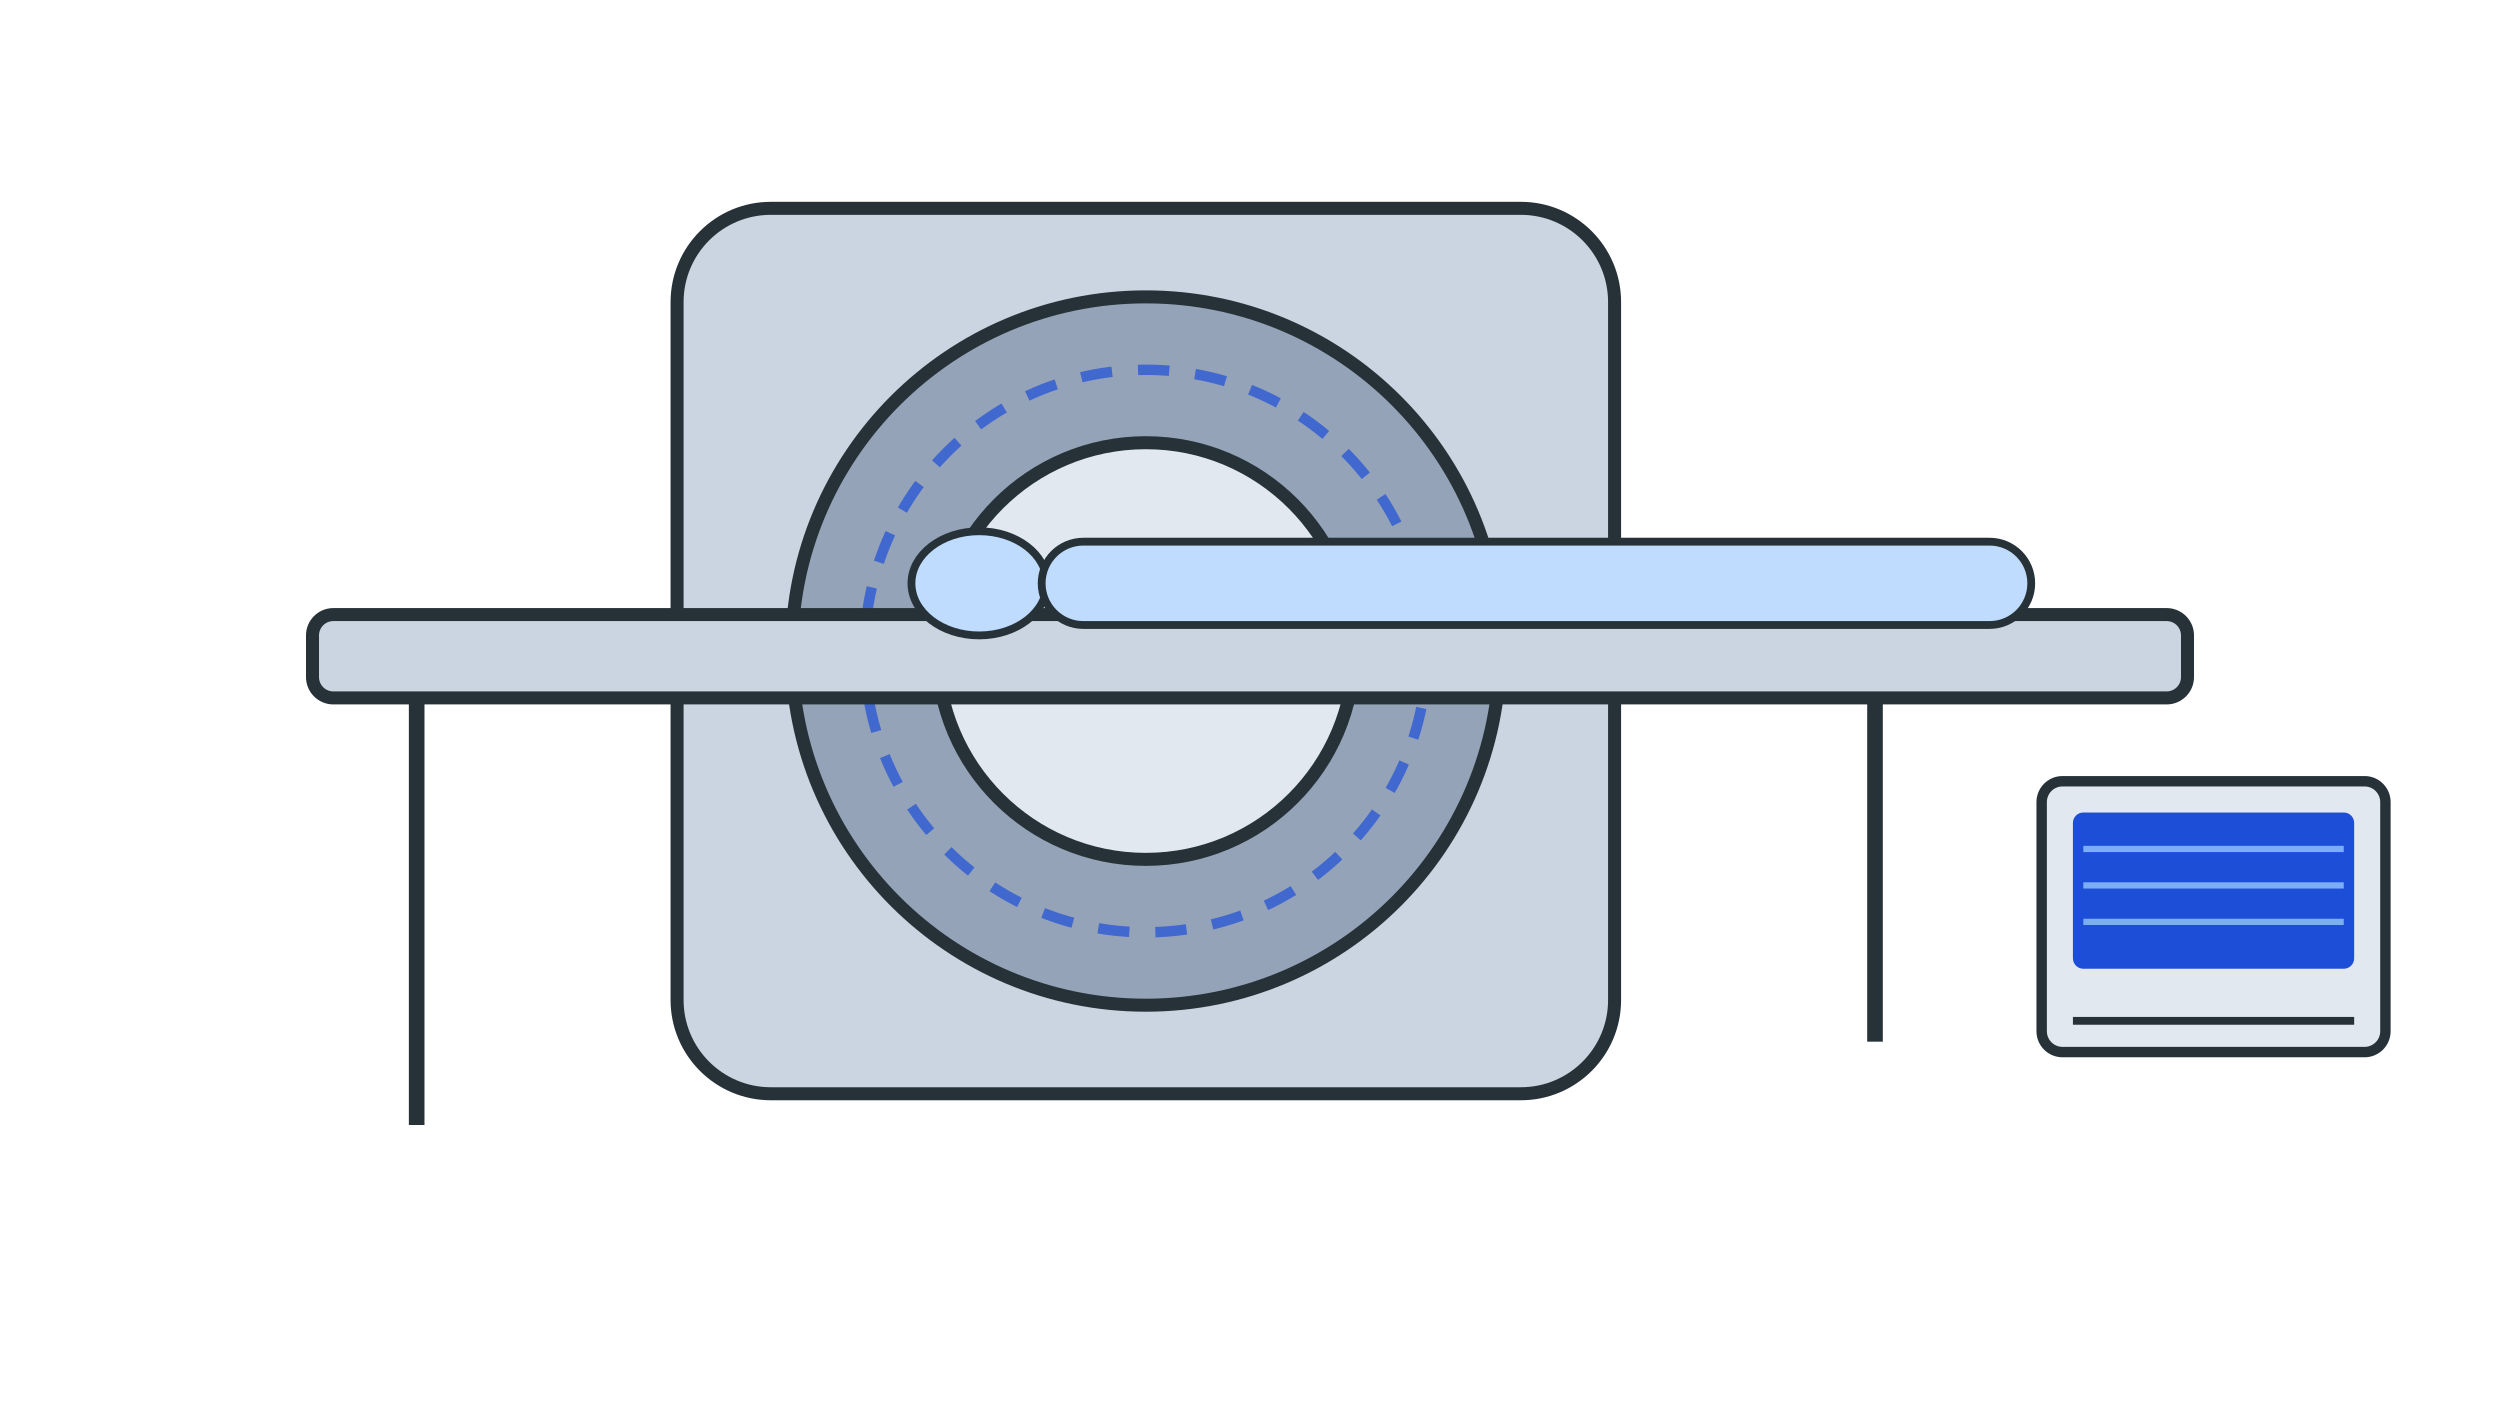
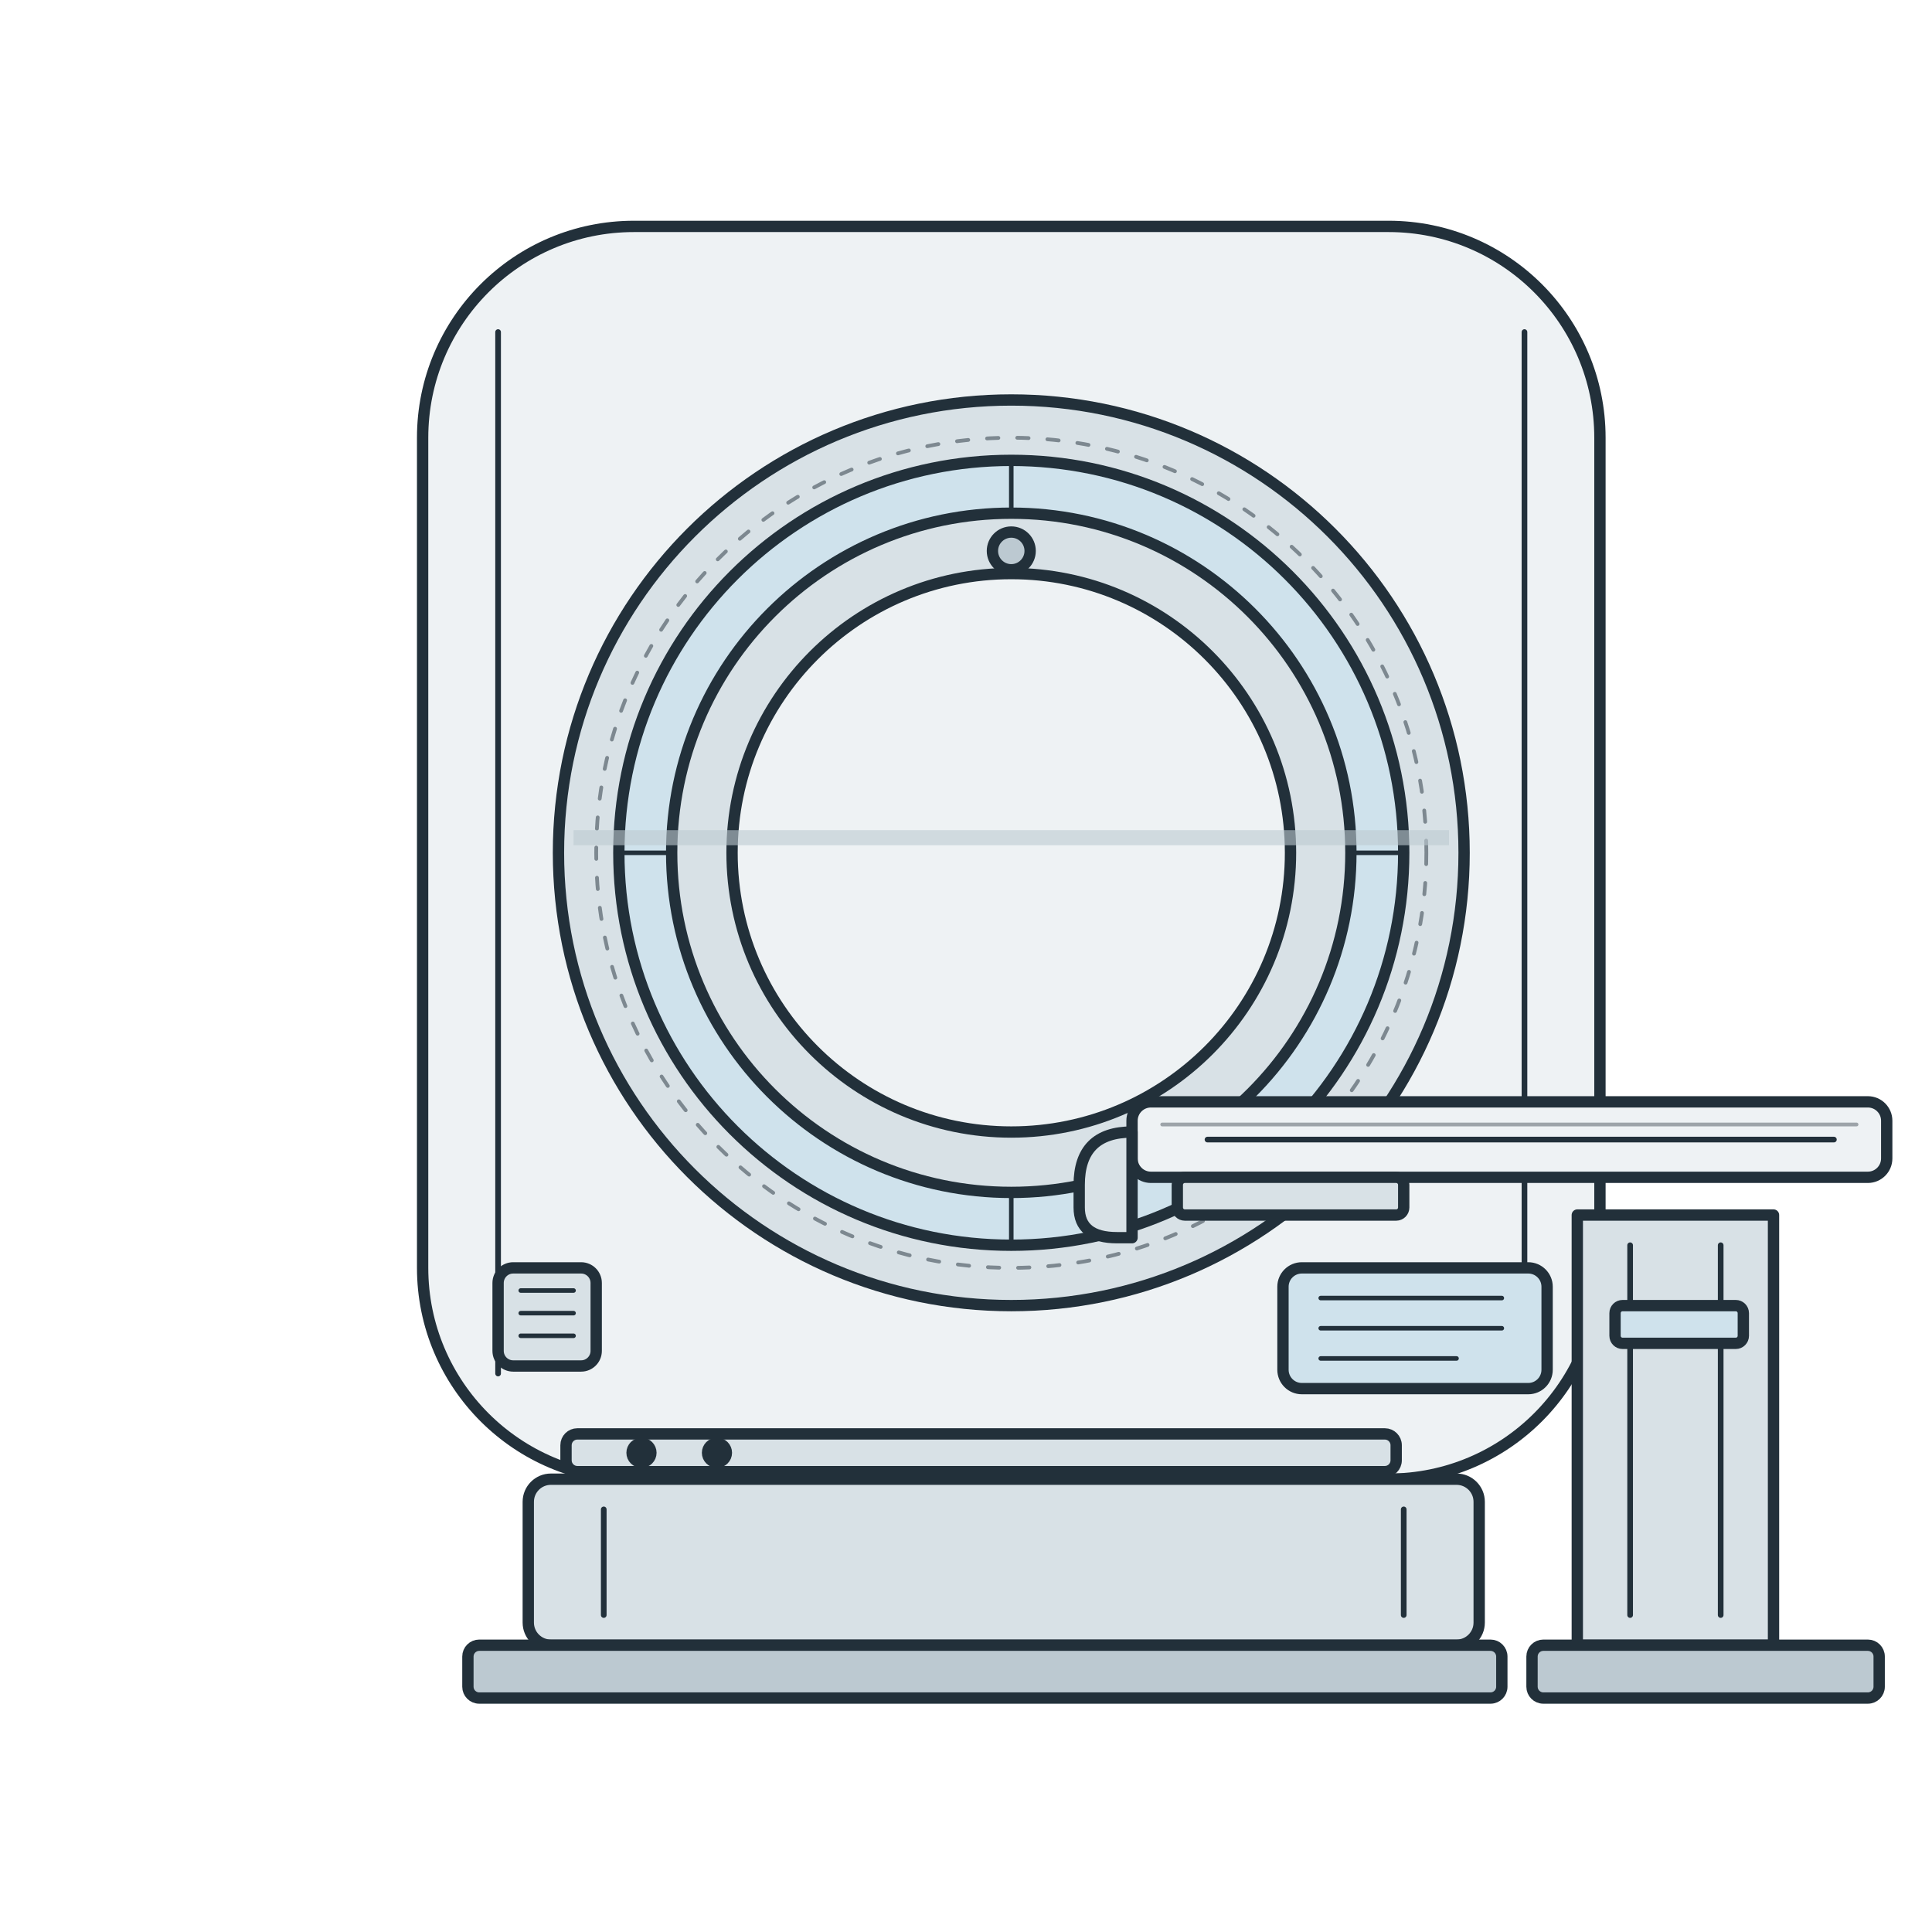
- <svg xmlns="http://www.w3.org/2000/svg" width="480" height="270" viewBox="0 0 480 270" role="img" aria-label="جهاز الاشعة السينية المقطعية بالحاسوب (CT)">
-   <rect x="130" y="40" width="180" height="170" rx="18" fill="#cbd5e1" stroke="#263238" stroke-width="2.5" />
-   <circle cx="220" cy="125" r="68" fill="#94a3b8" stroke="#263238" stroke-width="2.5" />
-   <circle cx="220" cy="125" r="40" fill="#e2e8f0" stroke="#263238" stroke-width="2.5" />
-   <circle cx="220" cy="125" r="54" fill="none" stroke="#1d4ed8" stroke-width="2" stroke-dasharray="6 5" opacity="0.7" />
-   <rect x="60" y="118" width="360" height="16" rx="4" fill="#cbd5e1" stroke="#263238" stroke-width="2.5" />
-   <line x1="80" y1="134" x2="80" y2="216" stroke="#263238" stroke-width="3" />
-   <line x1="360" y1="134" x2="360" y2="200" stroke="#263238" stroke-width="3" />
-   <g fill="#bfdbfe" stroke="#263238" stroke-width="1.5">
-     <ellipse cx="188" cy="112" rx="13" ry="10" />
-     <rect x="200" y="104" width="190" height="16" rx="8" />
+ <svg xmlns="http://www.w3.org/2000/svg" viewBox="0 0 512 512" width="512" height="512" fill="none" stroke="#22303A" stroke-width="3" stroke-linecap="round" stroke-linejoin="round" role="img" aria-label="Computed tomography scanner">
+   <g id="gantry-housing">
+     <rect x="112" y="60" width="312" height="332" rx="56" fill="#EEF2F4" />
+     <line x1="132" y1="88" x2="132" y2="364" stroke-width="1.5" />
+     <line x1="404" y1="88" x2="404" y2="364" stroke-width="1.5" />
  </g>
-   <g stroke="#263238" stroke-width="2" fill="none">
-     <rect x="392" y="150" width="66" height="52" rx="4" fill="#e2e8f0" />
+   <g id="gantry-vents">
+     <rect x="132" y="336" width="26" height="26" rx="4" fill="#D8E1E6" />
+     <line x1="138" y1="342" x2="152" y2="342" stroke-width="1.2" />
+     <line x1="138" y1="348" x2="152" y2="348" stroke-width="1.2" />
+     <line x1="138" y1="354" x2="152" y2="354" stroke-width="1.2" />
+     <rect x="340" y="336" width="70" height="32" rx="5" fill="#CFE2EC" />
+     <line x1="350" y1="344" x2="398" y2="344" stroke-width="1.2" />
+     <line x1="350" y1="352" x2="398" y2="352" stroke-width="1.2" />
+     <line x1="350" y1="360" x2="386" y2="360" stroke-width="1.2" />
  </g>
-   <rect x="398" y="156" width="54" height="30" rx="2" fill="#1d4ed8" />
-   <g stroke="#93c5fd" stroke-width="1.2" opacity="0.8">
-     <line x1="400" y1="163" x2="450" y2="163" />
-     <line x1="400" y1="170" x2="450" y2="170" />
-     <line x1="400" y1="177" x2="450" y2="177" />
+   <g id="bore-ring">
+     <circle cx="268" cy="226" r="120" fill="#D8E1E6" />
+     <circle cx="268" cy="226" r="120" fill="none" stroke-width="1.5" />
+     <circle cx="268" cy="226" r="104" fill="#CFE2EC" />
+     <circle cx="268" cy="226" r="90" fill="#D8E1E6" />
+     <circle cx="268" cy="226" r="74" fill="#EEF2F4" />
+     <circle cx="268" cy="226" r="74" stroke-width="1.5" />
+     <g stroke-width="1.2">
+       <line x1="268" y1="122" x2="268" y2="136" />
+       <line x1="268" y1="316" x2="268" y2="330" />
+       <line x1="164" y1="226" x2="178" y2="226" />
+       <line x1="358" y1="226" x2="372" y2="226" />
+     </g>
+     <circle cx="268" cy="146" r="5" fill="#BCC9D1" />
+     <circle cx="268" cy="226" r="110" fill="none" stroke-width="1" stroke-dasharray="3 5" opacity="0.5" />
  </g>
-   <line x1="398" y1="196" x2="452" y2="196" stroke="#263238" stroke-width="1.5" />
+   <g id="laser-alignment-strip">
+     <rect x="152" y="220" width="232" height="4" fill="#BCC9D1" opacity="0.6" stroke="none" />
+   </g>
+   <g id="control-strip">
+     <rect x="150" y="380" width="220" height="10" rx="3" fill="#D8E1E6" />
+     <circle cx="170" cy="385" r="2.5" fill="#22303A" />
+     <circle cx="190" cy="385" r="2.5" fill="#22303A" />
+   </g>
+   <g id="gantry-base">
+     <rect x="140" y="392" width="252" height="44" rx="6" fill="#D8E1E6" />
+     <line x1="160" y1="400" x2="160" y2="428" stroke-width="1.5" />
+     <line x1="372" y1="400" x2="372" y2="428" stroke-width="1.5" />
+     <rect x="124" y="436" width="274" height="14" rx="3" fill="#BCC9D1" />
+   </g>
+   <g id="patient-couch">
+     <rect x="300" y="292" width="200" height="20" rx="5" fill="#EEF2F4" />
+     <line x1="320" y1="302" x2="486" y2="302" stroke-width="1.5" />
+     <rect x="312" y="312" width="60" height="10" rx="2" fill="#D8E1E6" />
+     <line x1="308" y1="298" x2="492" y2="298" stroke-width="1" opacity="0.4" />
+   </g>
+   <g id="couch-headrest">
+     <path d="M300 300 Q286 300 286 314 V320 Q286 328 296 328 H300 Z" fill="#D8E1E6" />
+   </g>
+   <g id="couch-column">
+     <rect x="418" y="322" width="52" height="114" fill="#D8E1E6" />
+     <line x1="432" y1="330" x2="432" y2="428" stroke-width="1.5" />
+     <line x1="456" y1="330" x2="456" y2="428" stroke-width="1.5" />
+     <rect x="428" y="346" width="34" height="10" rx="2" fill="#CFE2EC" />
+     <rect x="406" y="436" width="92" height="14" rx="3" fill="#BCC9D1" />
+   </g>
</svg>
